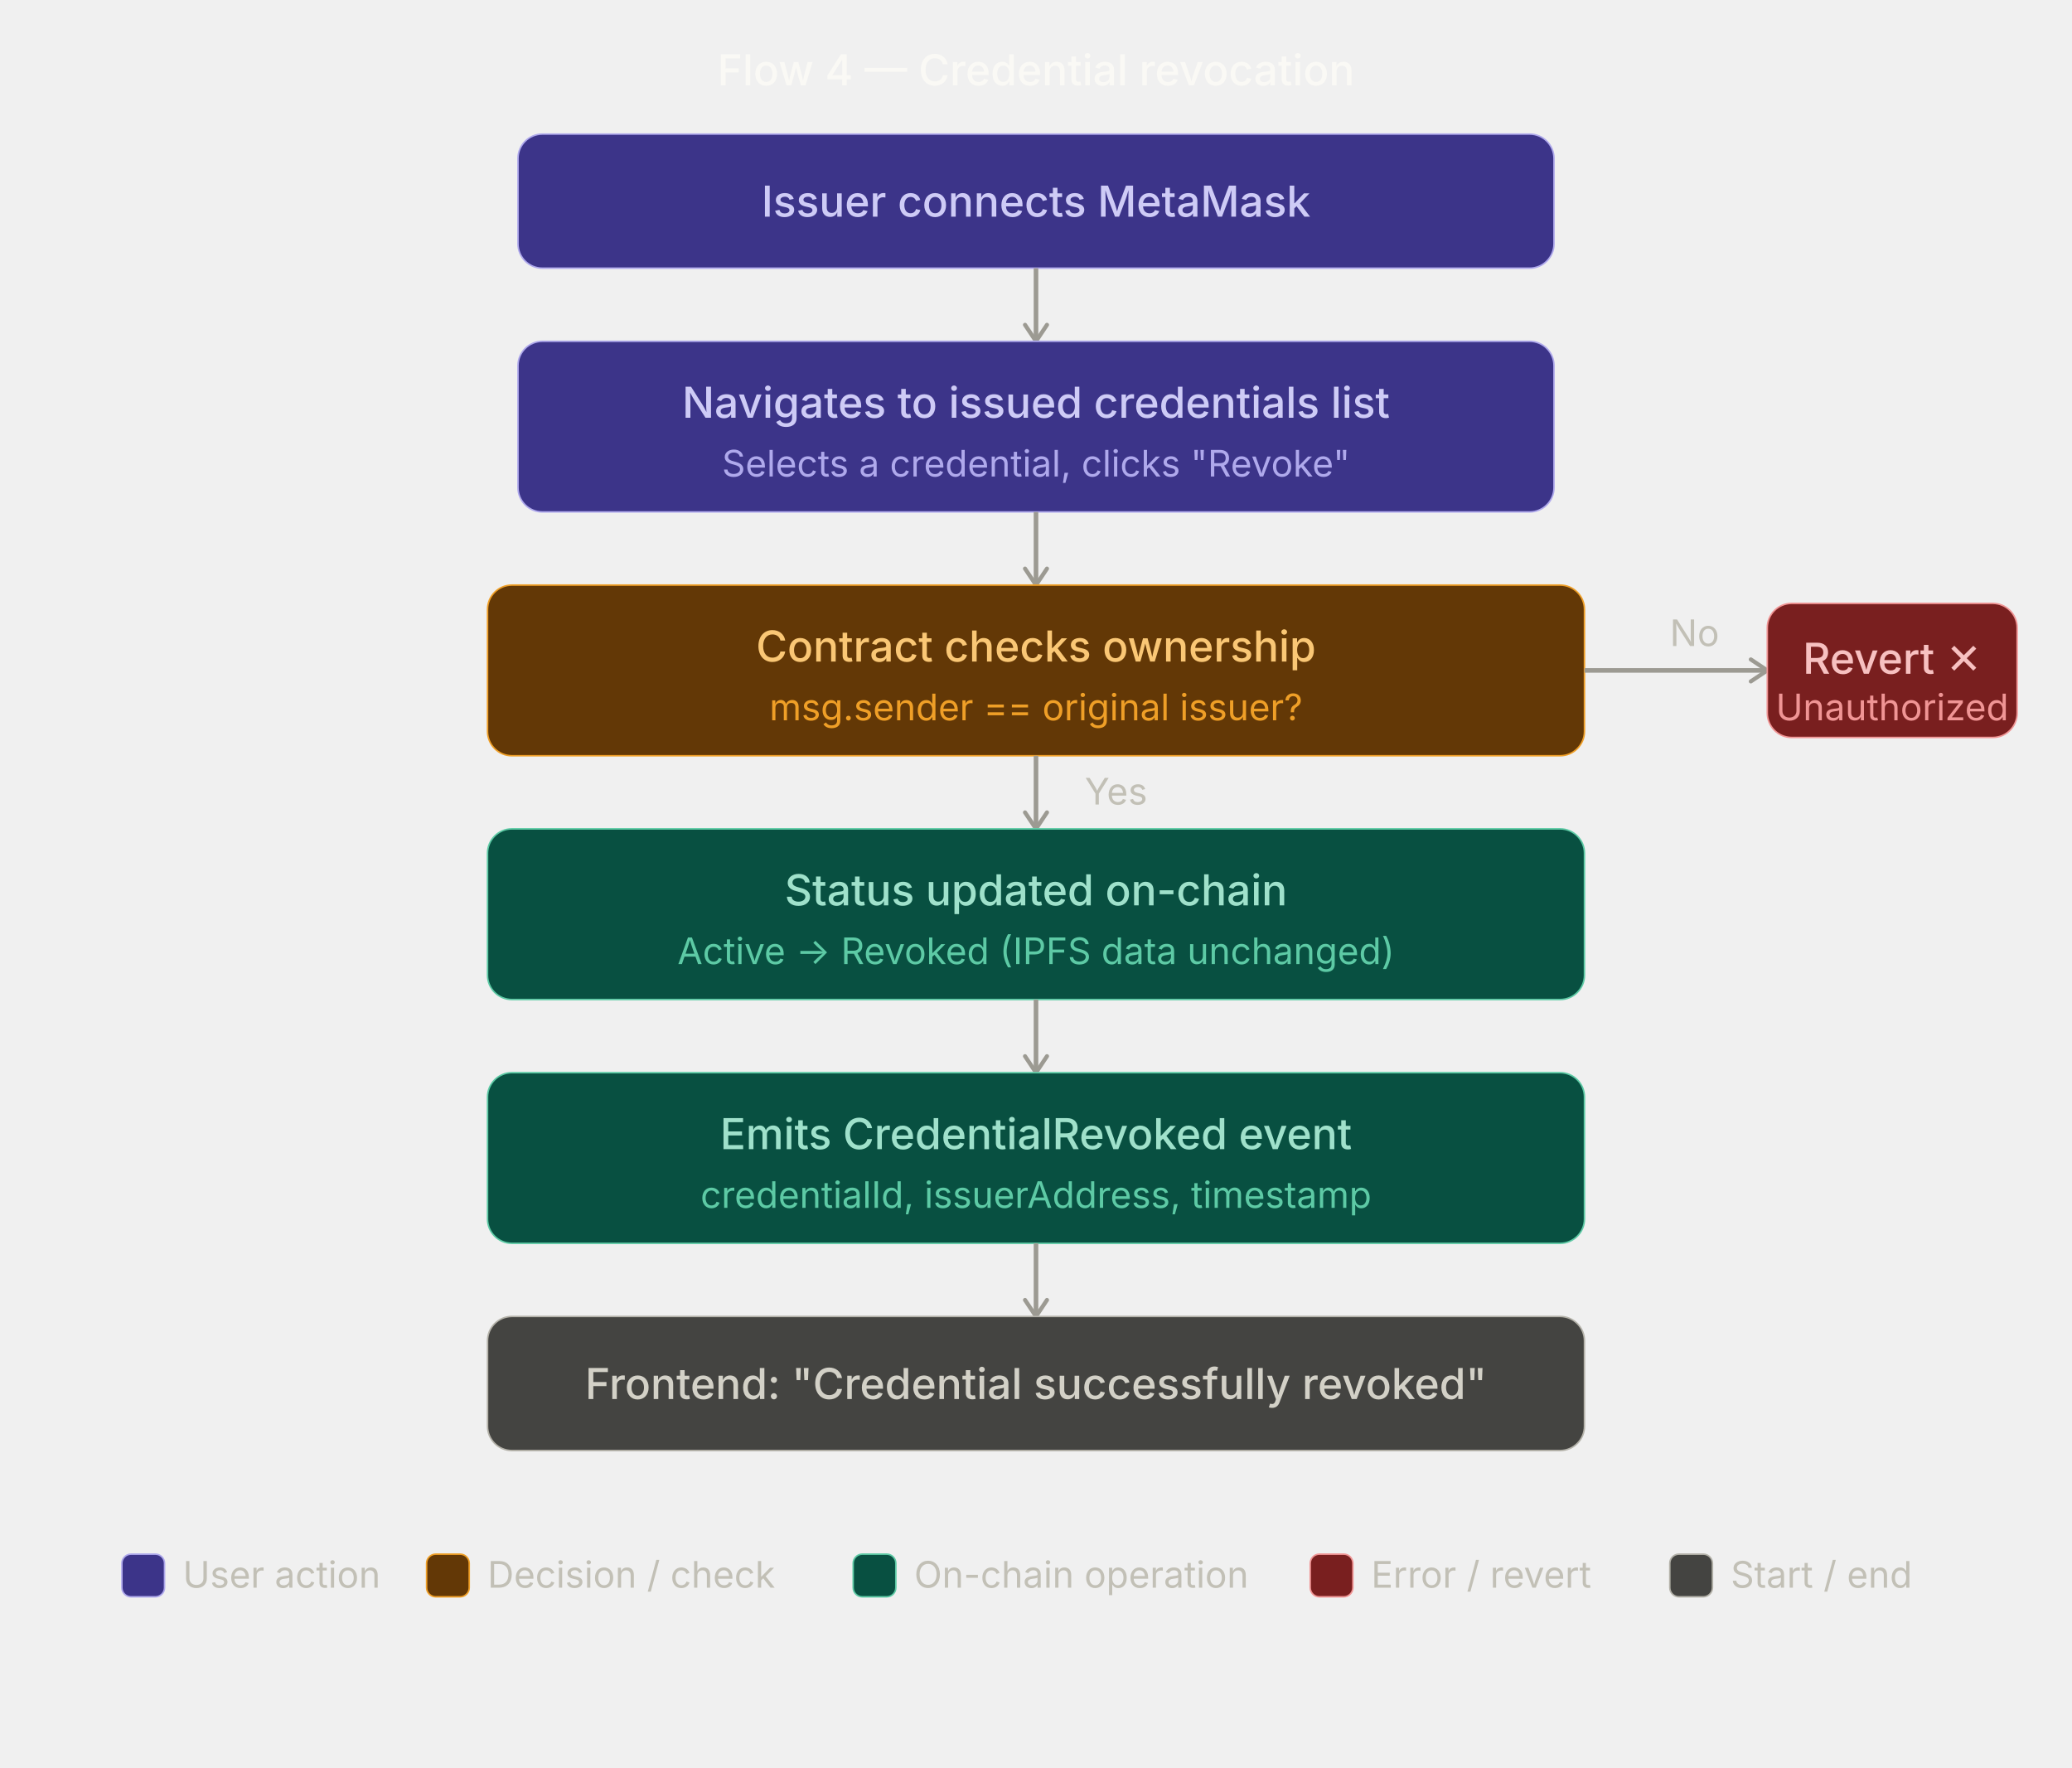
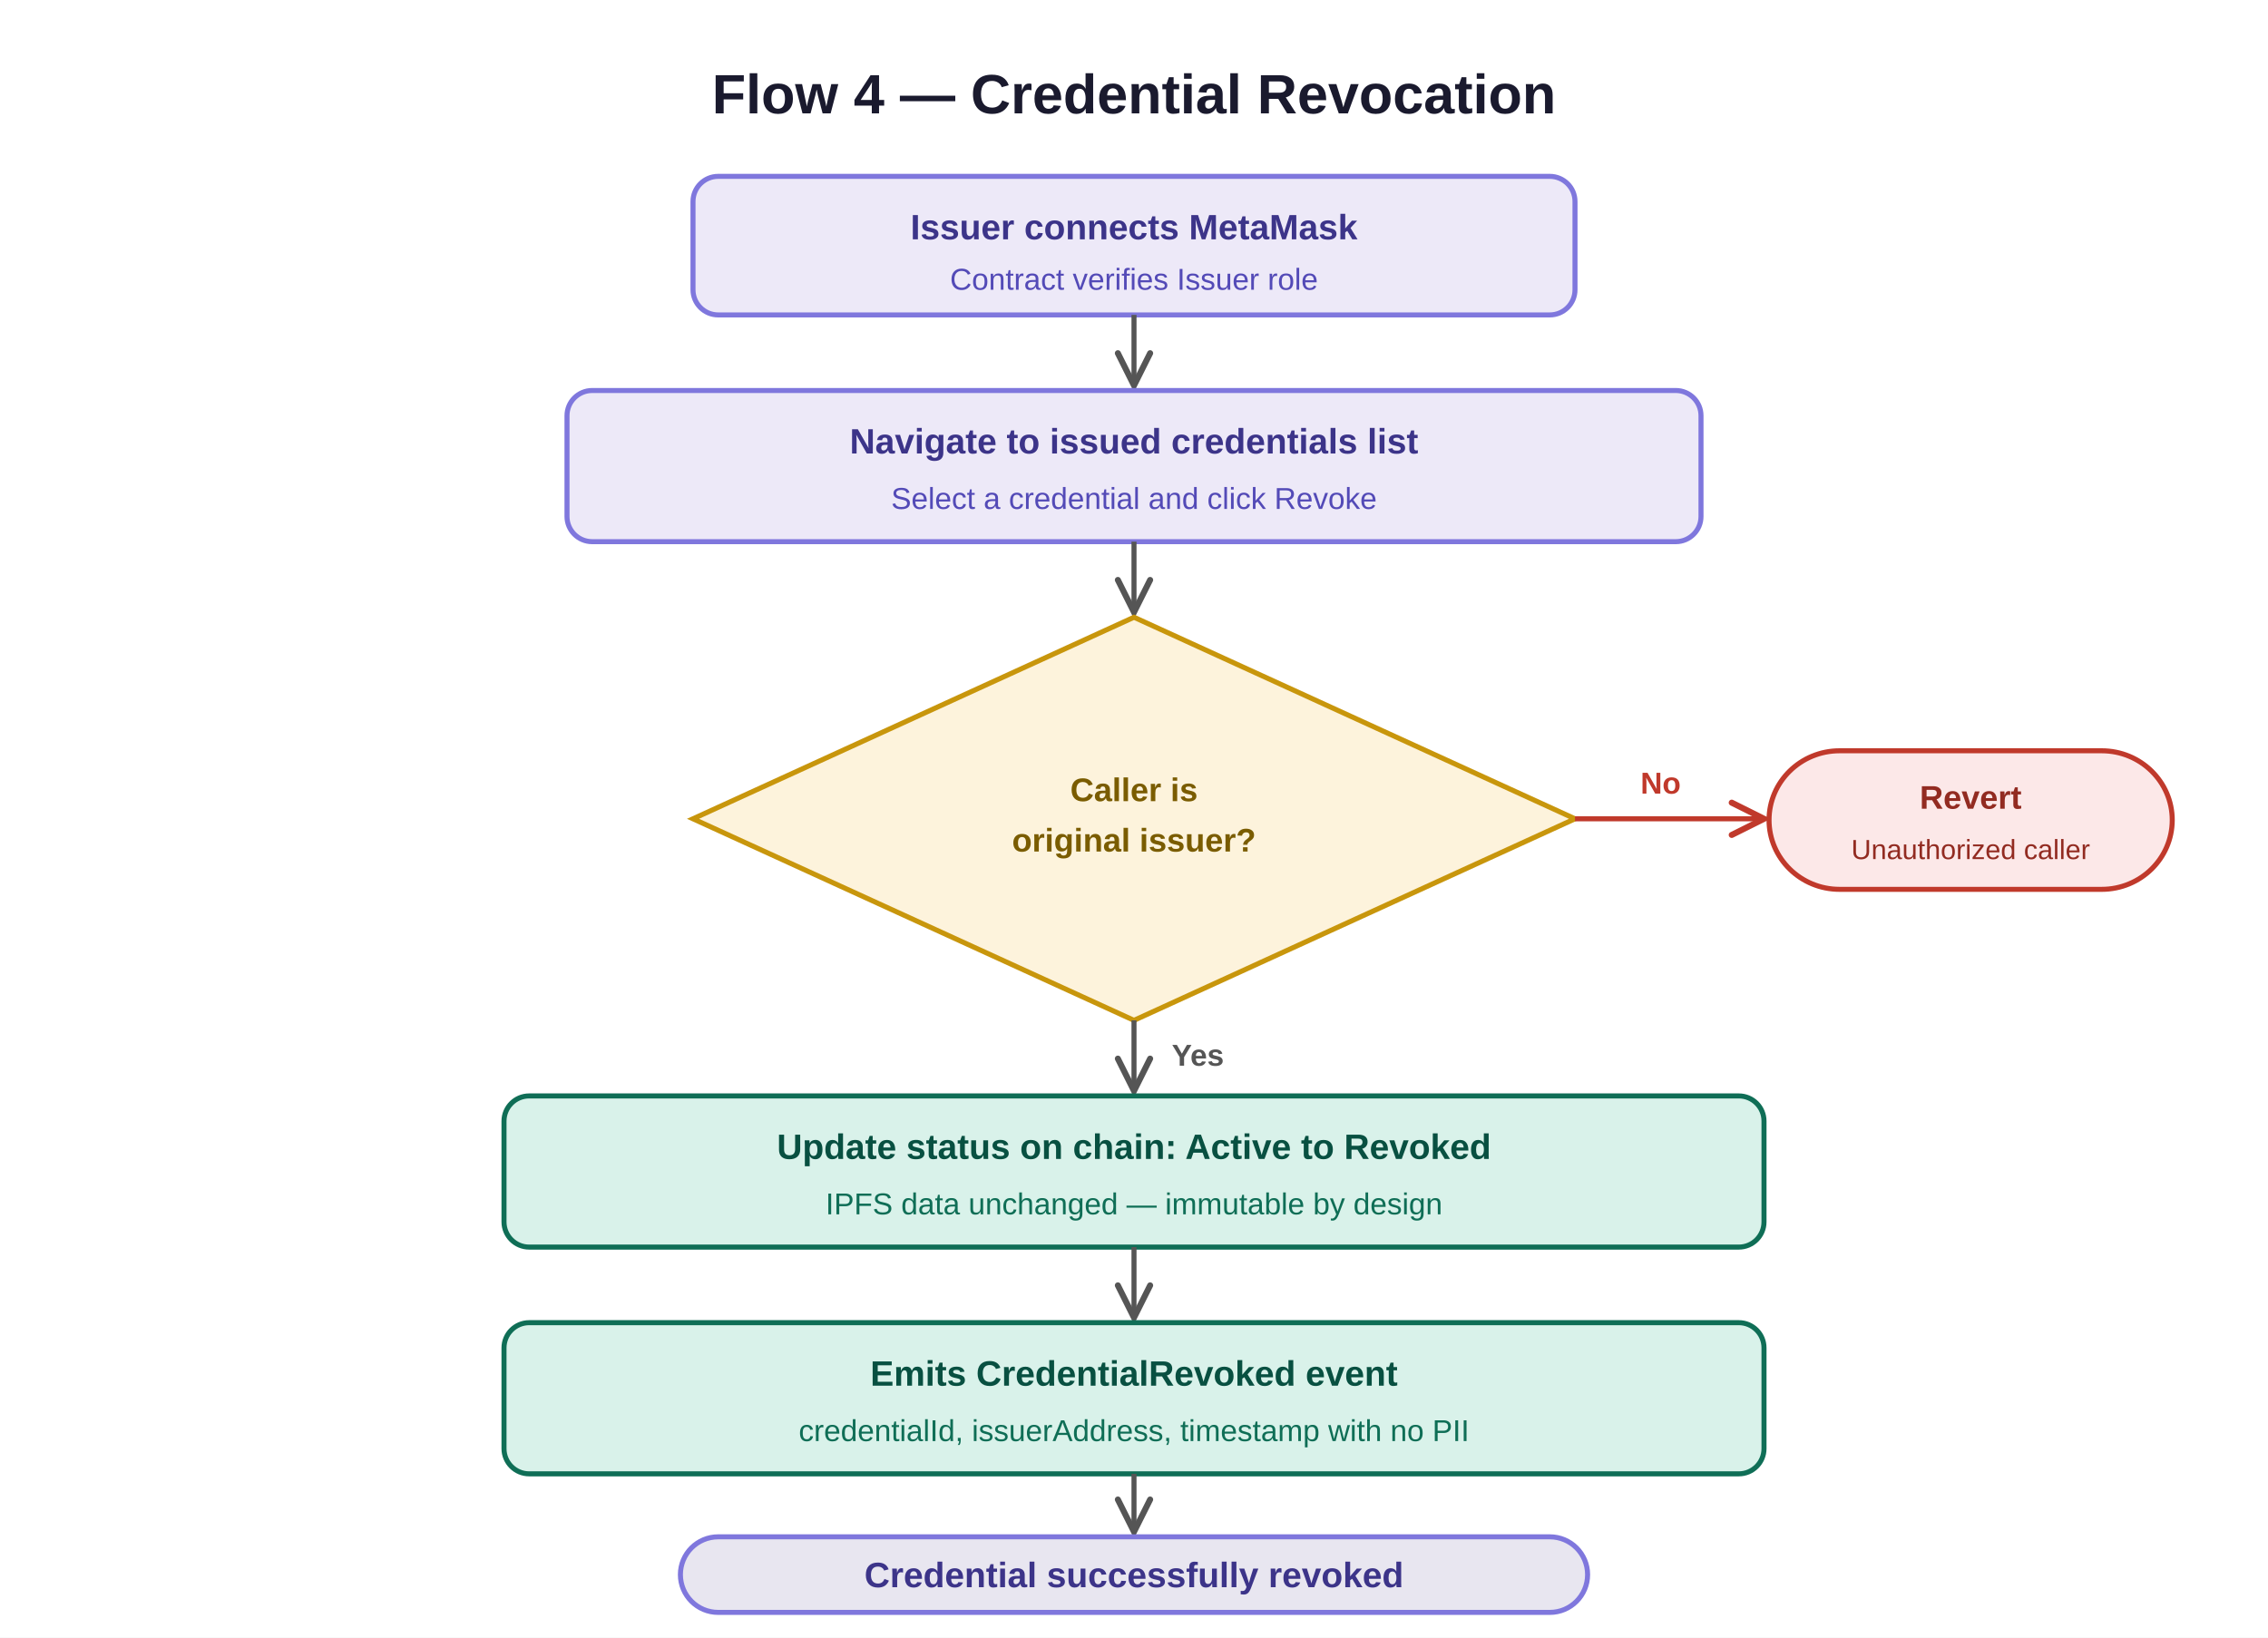
- <svg xmlns="http://www.w3.org/2000/svg" width="100%" viewBox="0 0 680 580" role="img">
+ <svg xmlns="http://www.w3.org/2000/svg" width="900" height="650" viewBox="0 0 900 650" font-family="Arial, sans-serif">
+   <rect width="900" height="650" fill="white" />
+   <text x="450" y="45" text-anchor="middle" font-size="22" font-weight="bold" fill="#1a1a2e">Flow 4 — Credential Revocation</text>
  <defs>
-     <marker id="arrow" viewBox="0 0 10 10" refX="8" refY="5" markerWidth="6" markerHeight="6" orient="auto-start-reverse">
-       <path d="M2 1L8 5L2 9" fill="none" stroke="context-stroke" stroke-width="1.5" stroke-linecap="round" stroke-linejoin="round" />
+     <marker id="arr" viewBox="0 0 10 10" refX="9" refY="5" markerWidth="8" markerHeight="8" orient="auto-start-reverse">
+       <path d="M1 1L9 5L1 9" fill="none" stroke="#555" stroke-width="1.5" stroke-linecap="round" />
+     </marker>
+     <marker id="arr-red" viewBox="0 0 10 10" refX="9" refY="5" markerWidth="8" markerHeight="8" orient="auto-start-reverse">
+       <path d="M1 1L9 5L1 9" fill="none" stroke="#c0392b" stroke-width="1.5" stroke-linecap="round" />
    </marker>
  </defs>
-   <text x="340" y="28" text-anchor="middle" font-size="15" style="fill:rgb(250, 249, 245);stroke:none;color:rgb(255, 255, 255);stroke-width:1px;stroke-linecap:butt;stroke-linejoin:miter;opacity:1;font-family:&quot;Anthropic Sans&quot;, -apple-system, BlinkMacSystemFont, &quot;Segoe UI&quot;, sans-serif;font-size:14px;font-weight:500;text-anchor:middle;dominant-baseline:auto">Flow 4 — Credential revocation</text>
-   <g style="fill:rgb(0, 0, 0);stroke:none;color:rgb(255, 255, 255);stroke-width:1px;stroke-linecap:butt;stroke-linejoin:miter;opacity:1;font-family:&quot;Anthropic Sans&quot;, -apple-system, BlinkMacSystemFont, &quot;Segoe UI&quot;, sans-serif;font-size:16px;font-weight:400;text-anchor:start;dominant-baseline:auto">
-     <rect x="170" y="44" width="340" height="44" rx="8" stroke-width="0.5" style="fill:rgb(60, 52, 137);stroke:rgb(175, 169, 236);color:rgb(255, 255, 255);stroke-width:0.5px;stroke-linecap:butt;stroke-linejoin:miter;opacity:1;font-family:&quot;Anthropic Sans&quot;, -apple-system, BlinkMacSystemFont, &quot;Segoe UI&quot;, sans-serif;font-size:16px;font-weight:400;text-anchor:start;dominant-baseline:auto" />
-     <text x="340" y="66" text-anchor="middle" dominant-baseline="central" style="fill:rgb(206, 203, 246);stroke:none;color:rgb(255, 255, 255);stroke-width:1px;stroke-linecap:butt;stroke-linejoin:miter;opacity:1;font-family:&quot;Anthropic Sans&quot;, -apple-system, BlinkMacSystemFont, &quot;Segoe UI&quot;, sans-serif;font-size:14px;font-weight:500;text-anchor:middle;dominant-baseline:central">Issuer connects MetaMask</text>
-   </g>
-   <line x1="340" y1="88" x2="340" y2="112" marker-end="url(#arrow)" style="fill:none;stroke:rgb(156, 154, 146);color:rgb(255, 255, 255);stroke-width:1.5px;stroke-linecap:butt;stroke-linejoin:miter;opacity:1;font-family:&quot;Anthropic Sans&quot;, -apple-system, BlinkMacSystemFont, &quot;Segoe UI&quot;, sans-serif;font-size:16px;font-weight:400;text-anchor:start;dominant-baseline:auto" />
-   <g style="fill:rgb(0, 0, 0);stroke:none;color:rgb(255, 255, 255);stroke-width:1px;stroke-linecap:butt;stroke-linejoin:miter;opacity:1;font-family:&quot;Anthropic Sans&quot;, -apple-system, BlinkMacSystemFont, &quot;Segoe UI&quot;, sans-serif;font-size:16px;font-weight:400;text-anchor:start;dominant-baseline:auto">
-     <rect x="170" y="112" width="340" height="56" rx="8" stroke-width="0.5" style="fill:rgb(60, 52, 137);stroke:rgb(175, 169, 236);color:rgb(255, 255, 255);stroke-width:0.5px;stroke-linecap:butt;stroke-linejoin:miter;opacity:1;font-family:&quot;Anthropic Sans&quot;, -apple-system, BlinkMacSystemFont, &quot;Segoe UI&quot;, sans-serif;font-size:16px;font-weight:400;text-anchor:start;dominant-baseline:auto" />
-     <text x="340" y="132" text-anchor="middle" dominant-baseline="central" style="fill:rgb(206, 203, 246);stroke:none;color:rgb(255, 255, 255);stroke-width:1px;stroke-linecap:butt;stroke-linejoin:miter;opacity:1;font-family:&quot;Anthropic Sans&quot;, -apple-system, BlinkMacSystemFont, &quot;Segoe UI&quot;, sans-serif;font-size:14px;font-weight:500;text-anchor:middle;dominant-baseline:central">Navigates to issued credentials list</text>
-     <text x="340" y="152" text-anchor="middle" dominant-baseline="central" style="fill:rgb(175, 169, 236);stroke:none;color:rgb(255, 255, 255);stroke-width:1px;stroke-linecap:butt;stroke-linejoin:miter;opacity:1;font-family:&quot;Anthropic Sans&quot;, -apple-system, BlinkMacSystemFont, &quot;Segoe UI&quot;, sans-serif;font-size:12px;font-weight:400;text-anchor:middle;dominant-baseline:central">Selects a credential, clicks "Revoke"</text>
-   </g>
-   <line x1="340" y1="168" x2="340" y2="192" marker-end="url(#arrow)" style="fill:none;stroke:rgb(156, 154, 146);color:rgb(255, 255, 255);stroke-width:1.5px;stroke-linecap:butt;stroke-linejoin:miter;opacity:1;font-family:&quot;Anthropic Sans&quot;, -apple-system, BlinkMacSystemFont, &quot;Segoe UI&quot;, sans-serif;font-size:16px;font-weight:400;text-anchor:start;dominant-baseline:auto" />
-   <g style="fill:rgb(0, 0, 0);stroke:none;color:rgb(255, 255, 255);stroke-width:1px;stroke-linecap:butt;stroke-linejoin:miter;opacity:1;font-family:&quot;Anthropic Sans&quot;, -apple-system, BlinkMacSystemFont, &quot;Segoe UI&quot;, sans-serif;font-size:16px;font-weight:400;text-anchor:start;dominant-baseline:auto">
-     <rect x="160" y="192" width="360" height="56" rx="8" stroke-width="0.5" style="fill:rgb(99, 56, 6);stroke:rgb(239, 159, 39);color:rgb(255, 255, 255);stroke-width:0.5px;stroke-linecap:butt;stroke-linejoin:miter;opacity:1;font-family:&quot;Anthropic Sans&quot;, -apple-system, BlinkMacSystemFont, &quot;Segoe UI&quot;, sans-serif;font-size:16px;font-weight:400;text-anchor:start;dominant-baseline:auto" />
-     <text x="340" y="212" text-anchor="middle" dominant-baseline="central" style="fill:rgb(250, 199, 117);stroke:none;color:rgb(255, 255, 255);stroke-width:1px;stroke-linecap:butt;stroke-linejoin:miter;opacity:1;font-family:&quot;Anthropic Sans&quot;, -apple-system, BlinkMacSystemFont, &quot;Segoe UI&quot;, sans-serif;font-size:14px;font-weight:500;text-anchor:middle;dominant-baseline:central">Contract checks ownership</text>
-     <text x="340" y="232" text-anchor="middle" dominant-baseline="central" style="fill:rgb(239, 159, 39);stroke:none;color:rgb(255, 255, 255);stroke-width:1px;stroke-linecap:butt;stroke-linejoin:miter;opacity:1;font-family:&quot;Anthropic Sans&quot;, -apple-system, BlinkMacSystemFont, &quot;Segoe UI&quot;, sans-serif;font-size:12px;font-weight:400;text-anchor:middle;dominant-baseline:central">msg.sender == original issuer?</text>
-   </g>
-   <line x1="520" y1="220" x2="580" y2="220" marker-end="url(#arrow)" style="fill:none;stroke:rgb(156, 154, 146);color:rgb(255, 255, 255);stroke-width:1.5px;stroke-linecap:butt;stroke-linejoin:miter;opacity:1;font-family:&quot;Anthropic Sans&quot;, -apple-system, BlinkMacSystemFont, &quot;Segoe UI&quot;, sans-serif;font-size:16px;font-weight:400;text-anchor:start;dominant-baseline:auto" />
-   <text x="548" y="212" style="fill:rgb(194, 192, 182);stroke:none;color:rgb(255, 255, 255);stroke-width:1px;stroke-linecap:butt;stroke-linejoin:miter;opacity:1;font-family:&quot;Anthropic Sans&quot;, -apple-system, BlinkMacSystemFont, &quot;Segoe UI&quot;, sans-serif;font-size:12px;font-weight:400;text-anchor:start;dominant-baseline:auto">No</text>
-   <g style="fill:rgb(0, 0, 0);stroke:none;color:rgb(255, 255, 255);stroke-width:1px;stroke-linecap:butt;stroke-linejoin:miter;opacity:1;font-family:&quot;Anthropic Sans&quot;, -apple-system, BlinkMacSystemFont, &quot;Segoe UI&quot;, sans-serif;font-size:16px;font-weight:400;text-anchor:start;dominant-baseline:auto">
-     <rect x="580" y="198" width="82" height="44" rx="8" stroke-width="0.5" style="fill:rgb(121, 31, 31);stroke:rgb(240, 149, 149);color:rgb(255, 255, 255);stroke-width:0.5px;stroke-linecap:butt;stroke-linejoin:miter;opacity:1;font-family:&quot;Anthropic Sans&quot;, -apple-system, BlinkMacSystemFont, &quot;Segoe UI&quot;, sans-serif;font-size:16px;font-weight:400;text-anchor:start;dominant-baseline:auto" />
-     <text x="621" y="216" text-anchor="middle" dominant-baseline="central" style="fill:rgb(247, 193, 193);stroke:none;color:rgb(255, 255, 255);stroke-width:1px;stroke-linecap:butt;stroke-linejoin:miter;opacity:1;font-family:&quot;Anthropic Sans&quot;, -apple-system, BlinkMacSystemFont, &quot;Segoe UI&quot;, sans-serif;font-size:14px;font-weight:500;text-anchor:middle;dominant-baseline:central">Revert ✕</text>
-     <text x="621" y="232" text-anchor="middle" dominant-baseline="central" style="fill:rgb(240, 149, 149);stroke:none;color:rgb(255, 255, 255);stroke-width:1px;stroke-linecap:butt;stroke-linejoin:miter;opacity:1;font-family:&quot;Anthropic Sans&quot;, -apple-system, BlinkMacSystemFont, &quot;Segoe UI&quot;, sans-serif;font-size:12px;font-weight:400;text-anchor:middle;dominant-baseline:central">Unauthorized</text>
-   </g>
-   <line x1="340" y1="248" x2="340" y2="272" marker-end="url(#arrow)" style="fill:none;stroke:rgb(156, 154, 146);color:rgb(255, 255, 255);stroke-width:1.5px;stroke-linecap:butt;stroke-linejoin:miter;opacity:1;font-family:&quot;Anthropic Sans&quot;, -apple-system, BlinkMacSystemFont, &quot;Segoe UI&quot;, sans-serif;font-size:16px;font-weight:400;text-anchor:start;dominant-baseline:auto" />
-   <text x="356" y="264" style="fill:rgb(194, 192, 182);stroke:none;color:rgb(255, 255, 255);stroke-width:1px;stroke-linecap:butt;stroke-linejoin:miter;opacity:1;font-family:&quot;Anthropic Sans&quot;, -apple-system, BlinkMacSystemFont, &quot;Segoe UI&quot;, sans-serif;font-size:12px;font-weight:400;text-anchor:start;dominant-baseline:auto">Yes</text>
-   <g style="fill:rgb(0, 0, 0);stroke:none;color:rgb(255, 255, 255);stroke-width:1px;stroke-linecap:butt;stroke-linejoin:miter;opacity:1;font-family:&quot;Anthropic Sans&quot;, -apple-system, BlinkMacSystemFont, &quot;Segoe UI&quot;, sans-serif;font-size:16px;font-weight:400;text-anchor:start;dominant-baseline:auto">
-     <rect x="160" y="272" width="360" height="56" rx="8" stroke-width="0.5" style="fill:rgb(8, 80, 65);stroke:rgb(93, 202, 165);color:rgb(255, 255, 255);stroke-width:0.5px;stroke-linecap:butt;stroke-linejoin:miter;opacity:1;font-family:&quot;Anthropic Sans&quot;, -apple-system, BlinkMacSystemFont, &quot;Segoe UI&quot;, sans-serif;font-size:16px;font-weight:400;text-anchor:start;dominant-baseline:auto" />
-     <text x="340" y="292" text-anchor="middle" dominant-baseline="central" style="fill:rgb(159, 225, 203);stroke:none;color:rgb(255, 255, 255);stroke-width:1px;stroke-linecap:butt;stroke-linejoin:miter;opacity:1;font-family:&quot;Anthropic Sans&quot;, -apple-system, BlinkMacSystemFont, &quot;Segoe UI&quot;, sans-serif;font-size:14px;font-weight:500;text-anchor:middle;dominant-baseline:central">Status updated on-chain</text>
-     <text x="340" y="312" text-anchor="middle" dominant-baseline="central" style="fill:rgb(93, 202, 165);stroke:none;color:rgb(255, 255, 255);stroke-width:1px;stroke-linecap:butt;stroke-linejoin:miter;opacity:1;font-family:&quot;Anthropic Sans&quot;, -apple-system, BlinkMacSystemFont, &quot;Segoe UI&quot;, sans-serif;font-size:12px;font-weight:400;text-anchor:middle;dominant-baseline:central">Active → Revoked (IPFS data unchanged)</text>
-   </g>
-   <line x1="340" y1="328" x2="340" y2="352" marker-end="url(#arrow)" style="fill:none;stroke:rgb(156, 154, 146);color:rgb(255, 255, 255);stroke-width:1.5px;stroke-linecap:butt;stroke-linejoin:miter;opacity:1;font-family:&quot;Anthropic Sans&quot;, -apple-system, BlinkMacSystemFont, &quot;Segoe UI&quot;, sans-serif;font-size:16px;font-weight:400;text-anchor:start;dominant-baseline:auto" />
-   <g style="fill:rgb(0, 0, 0);stroke:none;color:rgb(255, 255, 255);stroke-width:1px;stroke-linecap:butt;stroke-linejoin:miter;opacity:1;font-family:&quot;Anthropic Sans&quot;, -apple-system, BlinkMacSystemFont, &quot;Segoe UI&quot;, sans-serif;font-size:16px;font-weight:400;text-anchor:start;dominant-baseline:auto">
-     <rect x="160" y="352" width="360" height="56" rx="8" stroke-width="0.5" style="fill:rgb(8, 80, 65);stroke:rgb(93, 202, 165);color:rgb(255, 255, 255);stroke-width:0.5px;stroke-linecap:butt;stroke-linejoin:miter;opacity:1;font-family:&quot;Anthropic Sans&quot;, -apple-system, BlinkMacSystemFont, &quot;Segoe UI&quot;, sans-serif;font-size:16px;font-weight:400;text-anchor:start;dominant-baseline:auto" />
-     <text x="340" y="372" text-anchor="middle" dominant-baseline="central" style="fill:rgb(159, 225, 203);stroke:none;color:rgb(255, 255, 255);stroke-width:1px;stroke-linecap:butt;stroke-linejoin:miter;opacity:1;font-family:&quot;Anthropic Sans&quot;, -apple-system, BlinkMacSystemFont, &quot;Segoe UI&quot;, sans-serif;font-size:14px;font-weight:500;text-anchor:middle;dominant-baseline:central">Emits CredentialRevoked event</text>
-     <text x="340" y="392" text-anchor="middle" dominant-baseline="central" style="fill:rgb(93, 202, 165);stroke:none;color:rgb(255, 255, 255);stroke-width:1px;stroke-linecap:butt;stroke-linejoin:miter;opacity:1;font-family:&quot;Anthropic Sans&quot;, -apple-system, BlinkMacSystemFont, &quot;Segoe UI&quot;, sans-serif;font-size:12px;font-weight:400;text-anchor:middle;dominant-baseline:central">credentialId, issuerAddress, timestamp</text>
-   </g>
-   <line x1="340" y1="408" x2="340" y2="432" marker-end="url(#arrow)" style="fill:none;stroke:rgb(156, 154, 146);color:rgb(255, 255, 255);stroke-width:1.5px;stroke-linecap:butt;stroke-linejoin:miter;opacity:1;font-family:&quot;Anthropic Sans&quot;, -apple-system, BlinkMacSystemFont, &quot;Segoe UI&quot;, sans-serif;font-size:16px;font-weight:400;text-anchor:start;dominant-baseline:auto" />
-   <g style="fill:rgb(0, 0, 0);stroke:none;color:rgb(255, 255, 255);stroke-width:1px;stroke-linecap:butt;stroke-linejoin:miter;opacity:1;font-family:&quot;Anthropic Sans&quot;, -apple-system, BlinkMacSystemFont, &quot;Segoe UI&quot;, sans-serif;font-size:16px;font-weight:400;text-anchor:start;dominant-baseline:auto">
-     <rect x="160" y="432" width="360" height="44" rx="8" stroke-width="0.5" style="fill:rgb(68, 68, 65);stroke:rgb(180, 178, 169);color:rgb(255, 255, 255);stroke-width:0.5px;stroke-linecap:butt;stroke-linejoin:miter;opacity:1;font-family:&quot;Anthropic Sans&quot;, -apple-system, BlinkMacSystemFont, &quot;Segoe UI&quot;, sans-serif;font-size:16px;font-weight:400;text-anchor:start;dominant-baseline:auto" />
-     <text x="340" y="454" text-anchor="middle" dominant-baseline="central" style="fill:rgb(211, 209, 199);stroke:none;color:rgb(255, 255, 255);stroke-width:1px;stroke-linecap:butt;stroke-linejoin:miter;opacity:1;font-family:&quot;Anthropic Sans&quot;, -apple-system, BlinkMacSystemFont, &quot;Segoe UI&quot;, sans-serif;font-size:14px;font-weight:500;text-anchor:middle;dominant-baseline:central">Frontend: "Credential successfully revoked"</text>
-   </g>
-   <g style="fill:rgb(0, 0, 0);stroke:none;color:rgb(255, 255, 255);stroke-width:1px;stroke-linecap:butt;stroke-linejoin:miter;opacity:1;font-family:&quot;Anthropic Sans&quot;, -apple-system, BlinkMacSystemFont, &quot;Segoe UI&quot;, sans-serif;font-size:16px;font-weight:400;text-anchor:start;dominant-baseline:auto">
-     <rect x="40" y="510" width="14" height="14" rx="3" stroke-width="0.5" style="fill:rgb(60, 52, 137);stroke:rgb(175, 169, 236);color:rgb(255, 255, 255);stroke-width:0.5px;stroke-linecap:butt;stroke-linejoin:miter;opacity:1;font-family:&quot;Anthropic Sans&quot;, -apple-system, BlinkMacSystemFont, &quot;Segoe UI&quot;, sans-serif;font-size:16px;font-weight:400;text-anchor:start;dominant-baseline:auto" />
-   </g>
-   <text x="60" y="521" style="fill:rgb(194, 192, 182);stroke:none;color:rgb(255, 255, 255);stroke-width:1px;stroke-linecap:butt;stroke-linejoin:miter;opacity:1;font-family:&quot;Anthropic Sans&quot;, -apple-system, BlinkMacSystemFont, &quot;Segoe UI&quot;, sans-serif;font-size:12px;font-weight:400;text-anchor:start;dominant-baseline:auto">User action</text>
-   <g style="fill:rgb(0, 0, 0);stroke:none;color:rgb(255, 255, 255);stroke-width:1px;stroke-linecap:butt;stroke-linejoin:miter;opacity:1;font-family:&quot;Anthropic Sans&quot;, -apple-system, BlinkMacSystemFont, &quot;Segoe UI&quot;, sans-serif;font-size:16px;font-weight:400;text-anchor:start;dominant-baseline:auto">
-     <rect x="140" y="510" width="14" height="14" rx="3" stroke-width="0.5" style="fill:rgb(99, 56, 6);stroke:rgb(239, 159, 39);color:rgb(255, 255, 255);stroke-width:0.5px;stroke-linecap:butt;stroke-linejoin:miter;opacity:1;font-family:&quot;Anthropic Sans&quot;, -apple-system, BlinkMacSystemFont, &quot;Segoe UI&quot;, sans-serif;font-size:16px;font-weight:400;text-anchor:start;dominant-baseline:auto" />
-   </g>
-   <text x="160" y="521" style="fill:rgb(194, 192, 182);stroke:none;color:rgb(255, 255, 255);stroke-width:1px;stroke-linecap:butt;stroke-linejoin:miter;opacity:1;font-family:&quot;Anthropic Sans&quot;, -apple-system, BlinkMacSystemFont, &quot;Segoe UI&quot;, sans-serif;font-size:12px;font-weight:400;text-anchor:start;dominant-baseline:auto">Decision / check</text>
-   <g style="fill:rgb(0, 0, 0);stroke:none;color:rgb(255, 255, 255);stroke-width:1px;stroke-linecap:butt;stroke-linejoin:miter;opacity:1;font-family:&quot;Anthropic Sans&quot;, -apple-system, BlinkMacSystemFont, &quot;Segoe UI&quot;, sans-serif;font-size:16px;font-weight:400;text-anchor:start;dominant-baseline:auto">
-     <rect x="280" y="510" width="14" height="14" rx="3" stroke-width="0.5" style="fill:rgb(8, 80, 65);stroke:rgb(93, 202, 165);color:rgb(255, 255, 255);stroke-width:0.5px;stroke-linecap:butt;stroke-linejoin:miter;opacity:1;font-family:&quot;Anthropic Sans&quot;, -apple-system, BlinkMacSystemFont, &quot;Segoe UI&quot;, sans-serif;font-size:16px;font-weight:400;text-anchor:start;dominant-baseline:auto" />
-   </g>
-   <text x="300" y="521" style="fill:rgb(194, 192, 182);stroke:none;color:rgb(255, 255, 255);stroke-width:1px;stroke-linecap:butt;stroke-linejoin:miter;opacity:1;font-family:&quot;Anthropic Sans&quot;, -apple-system, BlinkMacSystemFont, &quot;Segoe UI&quot;, sans-serif;font-size:12px;font-weight:400;text-anchor:start;dominant-baseline:auto">On-chain operation</text>
-   <g style="fill:rgb(0, 0, 0);stroke:none;color:rgb(255, 255, 255);stroke-width:1px;stroke-linecap:butt;stroke-linejoin:miter;opacity:1;font-family:&quot;Anthropic Sans&quot;, -apple-system, BlinkMacSystemFont, &quot;Segoe UI&quot;, sans-serif;font-size:16px;font-weight:400;text-anchor:start;dominant-baseline:auto">
-     <rect x="430" y="510" width="14" height="14" rx="3" stroke-width="0.5" style="fill:rgb(121, 31, 31);stroke:rgb(240, 149, 149);color:rgb(255, 255, 255);stroke-width:0.5px;stroke-linecap:butt;stroke-linejoin:miter;opacity:1;font-family:&quot;Anthropic Sans&quot;, -apple-system, BlinkMacSystemFont, &quot;Segoe UI&quot;, sans-serif;font-size:16px;font-weight:400;text-anchor:start;dominant-baseline:auto" />
-   </g>
-   <text x="450" y="521" style="fill:rgb(194, 192, 182);stroke:none;color:rgb(255, 255, 255);stroke-width:1px;stroke-linecap:butt;stroke-linejoin:miter;opacity:1;font-family:&quot;Anthropic Sans&quot;, -apple-system, BlinkMacSystemFont, &quot;Segoe UI&quot;, sans-serif;font-size:12px;font-weight:400;text-anchor:start;dominant-baseline:auto">Error / revert</text>
-   <g style="fill:rgb(0, 0, 0);stroke:none;color:rgb(255, 255, 255);stroke-width:1px;stroke-linecap:butt;stroke-linejoin:miter;opacity:1;font-family:&quot;Anthropic Sans&quot;, -apple-system, BlinkMacSystemFont, &quot;Segoe UI&quot;, sans-serif;font-size:16px;font-weight:400;text-anchor:start;dominant-baseline:auto">
-     <rect x="548" y="510" width="14" height="14" rx="3" stroke-width="0.5" style="fill:rgb(68, 68, 65);stroke:rgb(180, 178, 169);color:rgb(255, 255, 255);stroke-width:0.5px;stroke-linecap:butt;stroke-linejoin:miter;opacity:1;font-family:&quot;Anthropic Sans&quot;, -apple-system, BlinkMacSystemFont, &quot;Segoe UI&quot;, sans-serif;font-size:16px;font-weight:400;text-anchor:start;dominant-baseline:auto" />
-   </g>
-   <text x="568" y="521" style="fill:rgb(194, 192, 182);stroke:none;color:rgb(255, 255, 255);stroke-width:1px;stroke-linecap:butt;stroke-linejoin:miter;opacity:1;font-family:&quot;Anthropic Sans&quot;, -apple-system, BlinkMacSystemFont, &quot;Segoe UI&quot;, sans-serif;font-size:12px;font-weight:400;text-anchor:start;dominant-baseline:auto">Start / end</text>
+   <rect x="275" y="70" width="350" height="55" rx="10" fill="#ede9f8" stroke="#7f77dd" stroke-width="2" />
+   <text x="450" y="95" text-anchor="middle" font-size="14" font-weight="bold" fill="#3c3489">Issuer connects MetaMask</text>
+   <text x="450" y="115" text-anchor="middle" font-size="12" fill="#534ab7">Contract verifies Issuer role</text>
+   <line x1="450" y1="125" x2="450" y2="153" stroke="#555" stroke-width="2" marker-end="url(#arr)" />
+   <rect x="225" y="155" width="450" height="60" rx="10" fill="#ede9f8" stroke="#7f77dd" stroke-width="2" />
+   <text x="450" y="180" text-anchor="middle" font-size="14" font-weight="bold" fill="#3c3489">Navigate to issued credentials list</text>
+   <text x="450" y="202" text-anchor="middle" font-size="12" fill="#534ab7">Select a credential and click Revoke</text>
+   <line x1="450" y1="215" x2="450" y2="243" stroke="#555" stroke-width="2" marker-end="url(#arr)" />
+   <polygon points="450,245 625,325 450,405 275,325" fill="#fdf3dc" stroke="#c8960c" stroke-width="2" />
+   <text x="450" y="318" text-anchor="middle" font-size="13" font-weight="bold" fill="#7a5c00">Caller is</text>
+   <text x="450" y="338" text-anchor="middle" font-size="13" font-weight="bold" fill="#7a5c00">original issuer?</text>
+   <line x1="625" y1="325" x2="700" y2="325" stroke="#c0392b" stroke-width="2" marker-end="url(#arr-red)" />
+   <text x="659" y="315" text-anchor="middle" font-size="12" font-weight="bold" fill="#c0392b">No</text>
+   <rect x="702" y="298" width="160" height="55" rx="28" fill="#fce8e8" stroke="#c0392b" stroke-width="2" />
+   <text x="782" y="321" text-anchor="middle" font-size="13" font-weight="bold" fill="#922b21">Revert</text>
+   <text x="782" y="341" text-anchor="middle" font-size="11" fill="#922b21">Unauthorized caller</text>
+   <line x1="450" y1="405" x2="450" y2="433" stroke="#555" stroke-width="2" marker-end="url(#arr)" />
+   <text x="465" y="423" font-size="12" font-weight="bold" fill="#555">Yes</text>
+   <rect x="200" y="435" width="500" height="60" rx="10" fill="#d9f2ea" stroke="#0f6e56" stroke-width="2" />
+   <text x="450" y="460" text-anchor="middle" font-size="14" font-weight="bold" fill="#085041">Update status on chain: Active to Revoked</text>
+   <text x="450" y="482" text-anchor="middle" font-size="12" fill="#0f6e56">IPFS data unchanged — immutable by design</text>
+   <line x1="450" y1="495" x2="450" y2="523" stroke="#555" stroke-width="2" marker-end="url(#arr)" />
+   <rect x="200" y="525" width="500" height="60" rx="10" fill="#d9f2ea" stroke="#0f6e56" stroke-width="2" />
+   <text x="450" y="550" text-anchor="middle" font-size="14" font-weight="bold" fill="#085041">Emits CredentialRevoked event</text>
+   <text x="450" y="572" text-anchor="middle" font-size="12" fill="#0f6e56">credentialId, issuerAddress, timestamp with no PII</text>
+   <line x1="450" y1="585" x2="450" y2="608" stroke="#555" stroke-width="2" marker-end="url(#arr)" />
+   <rect x="270" y="610" width="360" height="30" rx="15" fill="#e8e6f0" stroke="#7f77dd" stroke-width="2" />
+   <text x="450" y="630" text-anchor="middle" font-size="14" font-weight="bold" fill="#3c3489">Credential successfully revoked</text>
</svg>
